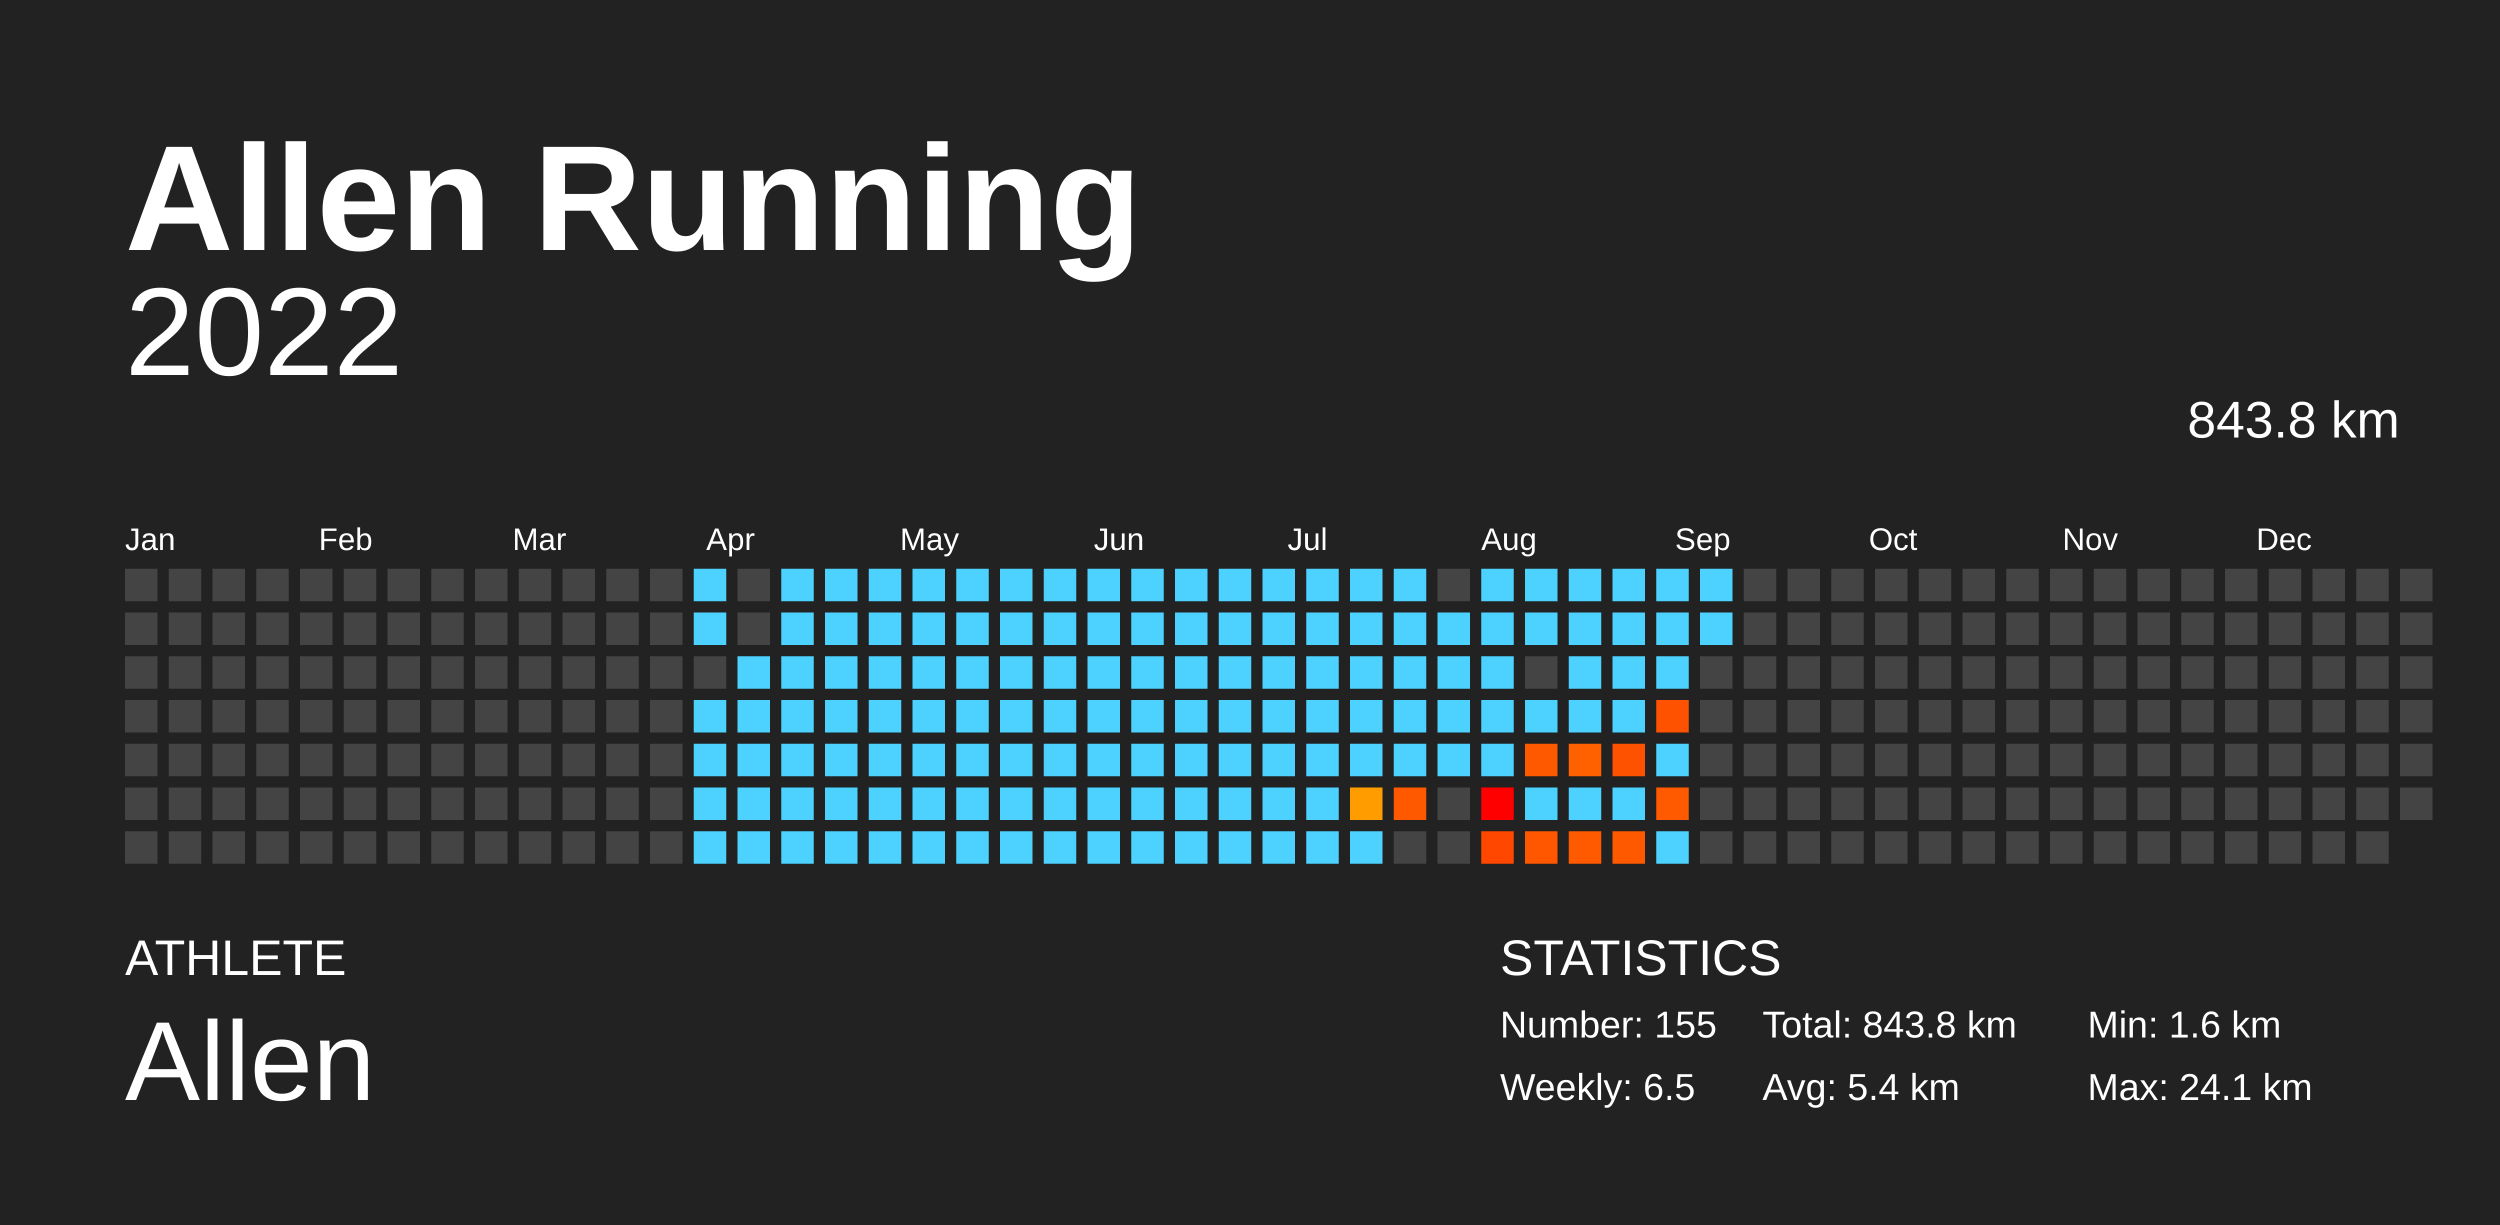
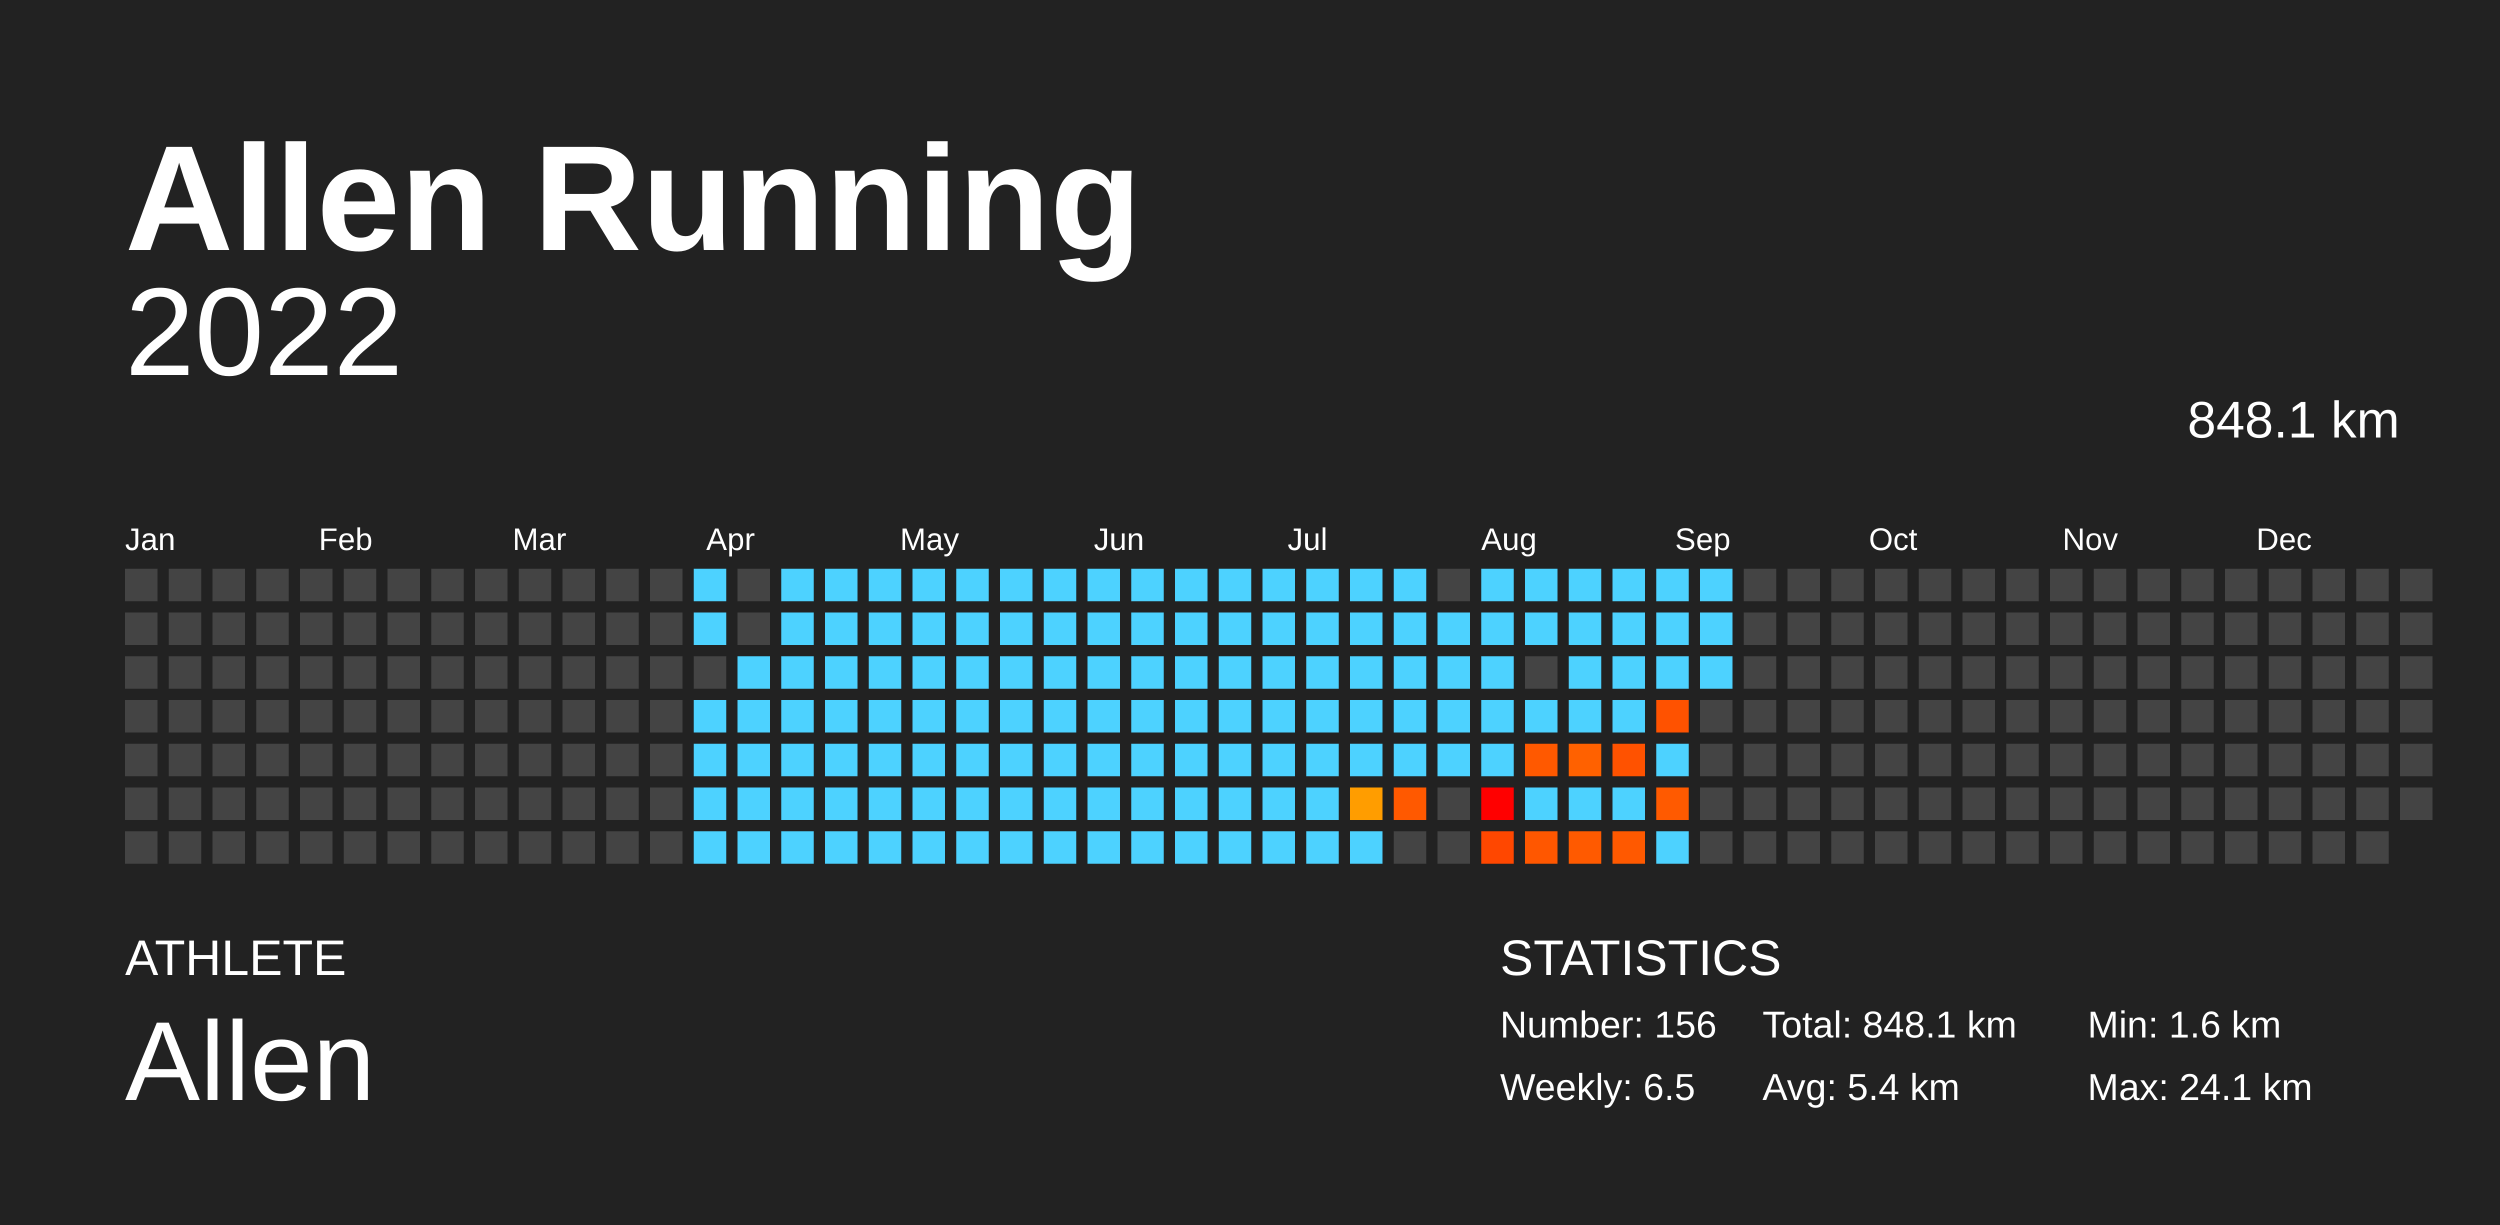
<svg xmlns="http://www.w3.org/2000/svg" baseProfile="full" height="98mm" version="1.1" viewBox="0,0,200,98" width="200mm">
  <defs />
  <rect fill="#222222" height="98" width="200" x="0" y="0" />
  <text fill="#FFFFFF" style="font-size:12px; font-family:Arial; font-weight:bold;" x="10" y="20">Allen Running</text>
  <text fill="#FFFFFF" style="font-size:4px; font-family:Arial" x="10" y="78">ATHLETE</text>
  <text fill="#FFFFFF" style="font-size:9px; font-family:Arial" x="10" y="88">Allen</text>
  <text fill="#FFFFFF" style="font-size:4px; font-family:Arial" x="120" y="78">STATISTICS</text>
-   <text fill="#FFFFFF" style="font-size:3px; font-family:Arial" x="120" y="83">Number: 155</text>
+   <text fill="#FFFFFF" style="font-size:3px; font-family:Arial" x="120" y="83">Number: 156</text>
  <text fill="#FFFFFF" style="font-size:3px; font-family:Arial" x="120" y="88">Weekly: 6.5</text>
-   <text fill="#FFFFFF" style="font-size:3px; font-family:Arial" x="141" y="83">Total: 843.8 km</text>
+   <text fill="#FFFFFF" style="font-size:3px; font-family:Arial" x="141" y="83">Total: 848.1 km</text>
  <text fill="#FFFFFF" style="font-size:3px; font-family:Arial" x="141" y="88">Avg: 5.4 km</text>
  <text fill="#FFFFFF" style="font-size:3px; font-family:Arial" x="167" y="83">Min: 1.6 km</text>
  <text fill="#FFFFFF" style="font-size:3px; font-family:Arial" x="167" y="88">Max: 24.1 km</text>
  <text alignment-baseline="hanging" fill="#FFFFFF" style="font-size:10.0px; font-family:Arial;" x="10" y="30">2022</text>
-   <text alignment-baseline="hanging" fill="#FFFFFF" style="font-size:4.125px; font-family:Arial;" x="175" y="35">843.8 km</text>
+   <text alignment-baseline="hanging" fill="#FFFFFF" style="font-size:4.125px; font-family:Arial;" x="175" y="35">848.1 km</text>
  <text fill="#FFFFFF" style="font-size:2.5px; font-family:Arial" x="10.0" y="44">Jan</text>
  <text fill="#FFFFFF" style="font-size:2.5px; font-family:Arial" x="25.5" y="44">Feb</text>
  <text fill="#FFFFFF" style="font-size:2.5px; font-family:Arial" x="41.0" y="44">Mar</text>
  <text fill="#FFFFFF" style="font-size:2.5px; font-family:Arial" x="56.5" y="44">Apr</text>
  <text fill="#FFFFFF" style="font-size:2.5px; font-family:Arial" x="72.0" y="44">May</text>
  <text fill="#FFFFFF" style="font-size:2.5px; font-family:Arial" x="87.5" y="44">Jun</text>
  <text fill="#FFFFFF" style="font-size:2.5px; font-family:Arial" x="103.0" y="44">Jul</text>
  <text fill="#FFFFFF" style="font-size:2.5px; font-family:Arial" x="118.5" y="44">Aug</text>
  <text fill="#FFFFFF" style="font-size:2.5px; font-family:Arial" x="134.0" y="44">Sep</text>
  <text fill="#FFFFFF" style="font-size:2.5px; font-family:Arial" x="149.5" y="44">Oct</text>
  <text fill="#FFFFFF" style="font-size:2.5px; font-family:Arial" x="165.0" y="44">Nov</text>
  <text fill="#FFFFFF" style="font-size:2.5px; font-family:Arial" x="180.5" y="44">Dec</text>
  <rect fill="#444444" height="2.6" width="2.6" x="10.0" y="45.5" />
  <rect fill="#444444" height="2.6" width="2.6" x="10.0" y="49.0" />
  <rect fill="#444444" height="2.6" width="2.6" x="10.0" y="52.5" />
  <rect fill="#444444" height="2.6" width="2.6" x="10.0" y="56.0" />
  <rect fill="#444444" height="2.6" width="2.6" x="10.0" y="59.5" />
  <rect fill="#444444" height="2.6" width="2.6" x="10.0" y="63.0" />
  <rect fill="#444444" height="2.6" width="2.6" x="10.0" y="66.5" />
  <rect fill="#444444" height="2.6" width="2.6" x="13.5" y="45.5" />
  <rect fill="#444444" height="2.6" width="2.6" x="13.5" y="49.0" />
  <rect fill="#444444" height="2.6" width="2.6" x="13.5" y="52.5" />
  <rect fill="#444444" height="2.6" width="2.6" x="13.5" y="56.0" />
  <rect fill="#444444" height="2.6" width="2.6" x="13.5" y="59.5" />
  <rect fill="#444444" height="2.6" width="2.6" x="13.5" y="63.0" />
  <rect fill="#444444" height="2.6" width="2.6" x="13.5" y="66.5" />
  <rect fill="#444444" height="2.6" width="2.6" x="17.0" y="45.5" />
  <rect fill="#444444" height="2.6" width="2.6" x="17.0" y="49.0" />
  <rect fill="#444444" height="2.6" width="2.6" x="17.0" y="52.5" />
  <rect fill="#444444" height="2.6" width="2.6" x="17.0" y="56.0" />
  <rect fill="#444444" height="2.6" width="2.6" x="17.0" y="59.5" />
  <rect fill="#444444" height="2.6" width="2.6" x="17.0" y="63.0" />
  <rect fill="#444444" height="2.6" width="2.6" x="17.0" y="66.5" />
  <rect fill="#444444" height="2.6" width="2.6" x="20.5" y="45.5" />
  <rect fill="#444444" height="2.6" width="2.6" x="20.5" y="49.0" />
  <rect fill="#444444" height="2.6" width="2.6" x="20.5" y="52.5" />
  <rect fill="#444444" height="2.6" width="2.6" x="20.5" y="56.0" />
  <rect fill="#444444" height="2.6" width="2.6" x="20.5" y="59.5" />
  <rect fill="#444444" height="2.6" width="2.6" x="20.5" y="63.0" />
  <rect fill="#444444" height="2.6" width="2.6" x="20.5" y="66.5" />
  <rect fill="#444444" height="2.6" width="2.6" x="24.0" y="45.5" />
  <rect fill="#444444" height="2.6" width="2.6" x="24.0" y="49.0" />
  <rect fill="#444444" height="2.6" width="2.6" x="24.0" y="52.5" />
  <rect fill="#444444" height="2.6" width="2.6" x="24.0" y="56.0" />
  <rect fill="#444444" height="2.6" width="2.6" x="24.0" y="59.5" />
  <rect fill="#444444" height="2.6" width="2.6" x="24.0" y="63.0" />
  <rect fill="#444444" height="2.6" width="2.6" x="24.0" y="66.5" />
  <rect fill="#444444" height="2.6" width="2.6" x="27.5" y="45.5" />
  <rect fill="#444444" height="2.6" width="2.6" x="27.5" y="49.0" />
  <rect fill="#444444" height="2.6" width="2.6" x="27.5" y="52.5" />
  <rect fill="#444444" height="2.6" width="2.6" x="27.5" y="56.0" />
  <rect fill="#444444" height="2.6" width="2.6" x="27.5" y="59.5" />
  <rect fill="#444444" height="2.6" width="2.6" x="27.5" y="63.0" />
  <rect fill="#444444" height="2.6" width="2.6" x="27.5" y="66.5" />
  <rect fill="#444444" height="2.6" width="2.6" x="31.0" y="45.5" />
  <rect fill="#444444" height="2.6" width="2.6" x="31.0" y="49.0" />
  <rect fill="#444444" height="2.6" width="2.6" x="31.0" y="52.5" />
  <rect fill="#444444" height="2.6" width="2.6" x="31.0" y="56.0" />
  <rect fill="#444444" height="2.6" width="2.6" x="31.0" y="59.5" />
  <rect fill="#444444" height="2.6" width="2.6" x="31.0" y="63.0" />
  <rect fill="#444444" height="2.6" width="2.6" x="31.0" y="66.5" />
  <rect fill="#444444" height="2.6" width="2.6" x="34.5" y="45.5" />
  <rect fill="#444444" height="2.6" width="2.6" x="34.5" y="49.0" />
  <rect fill="#444444" height="2.6" width="2.6" x="34.5" y="52.5" />
  <rect fill="#444444" height="2.6" width="2.6" x="34.5" y="56.0" />
  <rect fill="#444444" height="2.6" width="2.6" x="34.5" y="59.5" />
  <rect fill="#444444" height="2.6" width="2.6" x="34.5" y="63.0" />
  <rect fill="#444444" height="2.6" width="2.6" x="34.5" y="66.5" />
  <rect fill="#444444" height="2.6" width="2.6" x="38.0" y="45.5" />
  <rect fill="#444444" height="2.6" width="2.6" x="38.0" y="49.0" />
  <rect fill="#444444" height="2.6" width="2.6" x="38.0" y="52.5" />
  <rect fill="#444444" height="2.6" width="2.6" x="38.0" y="56.0" />
  <rect fill="#444444" height="2.6" width="2.6" x="38.0" y="59.5" />
  <rect fill="#444444" height="2.6" width="2.6" x="38.0" y="63.0" />
  <rect fill="#444444" height="2.6" width="2.6" x="38.0" y="66.5" />
  <rect fill="#444444" height="2.6" width="2.6" x="41.5" y="45.5" />
  <rect fill="#444444" height="2.6" width="2.6" x="41.5" y="49.0" />
  <rect fill="#444444" height="2.6" width="2.6" x="41.5" y="52.5" />
  <rect fill="#444444" height="2.6" width="2.6" x="41.5" y="56.0" />
  <rect fill="#444444" height="2.6" width="2.6" x="41.5" y="59.5" />
  <rect fill="#444444" height="2.6" width="2.6" x="41.5" y="63.0" />
  <rect fill="#444444" height="2.6" width="2.6" x="41.5" y="66.5" />
  <rect fill="#444444" height="2.6" width="2.6" x="45.0" y="45.5" />
  <rect fill="#444444" height="2.6" width="2.6" x="45.0" y="49.0" />
  <rect fill="#444444" height="2.6" width="2.6" x="45.0" y="52.5" />
  <rect fill="#444444" height="2.6" width="2.6" x="45.0" y="56.0" />
  <rect fill="#444444" height="2.6" width="2.6" x="45.0" y="59.5" />
  <rect fill="#444444" height="2.6" width="2.6" x="45.0" y="63.0" />
  <rect fill="#444444" height="2.6" width="2.6" x="45.0" y="66.5" />
  <rect fill="#444444" height="2.6" width="2.6" x="48.5" y="45.5" />
  <rect fill="#444444" height="2.6" width="2.6" x="48.5" y="49.0" />
  <rect fill="#444444" height="2.6" width="2.6" x="48.5" y="52.5" />
  <rect fill="#444444" height="2.6" width="2.6" x="48.5" y="56.0" />
  <rect fill="#444444" height="2.6" width="2.6" x="48.5" y="59.5" />
  <rect fill="#444444" height="2.6" width="2.6" x="48.5" y="63.0" />
  <rect fill="#444444" height="2.6" width="2.6" x="48.5" y="66.5" />
  <rect fill="#444444" height="2.6" width="2.6" x="52.0" y="45.5" />
  <rect fill="#444444" height="2.6" width="2.6" x="52.0" y="49.0" />
  <rect fill="#444444" height="2.6" width="2.6" x="52.0" y="52.5" />
  <rect fill="#444444" height="2.6" width="2.6" x="52.0" y="56.0" />
  <rect fill="#444444" height="2.6" width="2.6" x="52.0" y="59.5" />
  <rect fill="#444444" height="2.6" width="2.6" x="52.0" y="63.0" />
  <rect fill="#444444" height="2.6" width="2.6" x="52.0" y="66.5" />
  <rect fill="#4dd2ff" height="2.6" width="2.6" x="55.5" y="45.5" />
  <rect fill="#4dd2ff" height="2.6" width="2.6" x="55.5" y="49.0" />
  <rect fill="#444444" height="2.6" width="2.6" x="55.5" y="52.5" />
  <rect fill="#4dd2ff" height="2.6" width="2.6" x="55.5" y="56.0" />
  <rect fill="#4dd2ff" height="2.6" width="2.6" x="55.5" y="59.5" />
  <rect fill="#4dd2ff" height="2.6" width="2.6" x="55.5" y="63.0" />
  <rect fill="#4dd2ff" height="2.6" width="2.6" x="55.5" y="66.5" />
  <rect fill="#444444" height="2.6" width="2.6" x="59.0" y="45.5" />
  <rect fill="#444444" height="2.6" width="2.6" x="59.0" y="49.0" />
  <rect fill="#4dd2ff" height="2.6" width="2.6" x="59.0" y="52.5" />
  <rect fill="#4dd2ff" height="2.6" width="2.6" x="59.0" y="56.0" />
  <rect fill="#4dd2ff" height="2.6" width="2.6" x="59.0" y="59.5" />
  <rect fill="#4dd2ff" height="2.6" width="2.6" x="59.0" y="63.0" />
  <rect fill="#4dd2ff" height="2.6" width="2.6" x="59.0" y="66.5" />
  <rect fill="#4dd2ff" height="2.6" width="2.6" x="62.5" y="45.5" />
  <rect fill="#4dd2ff" height="2.6" width="2.6" x="62.5" y="49.0" />
  <rect fill="#4dd2ff" height="2.6" width="2.6" x="62.5" y="52.5" />
  <rect fill="#4dd2ff" height="2.6" width="2.6" x="62.5" y="56.0" />
  <rect fill="#4dd2ff" height="2.6" width="2.6" x="62.5" y="59.5" />
  <rect fill="#4dd2ff" height="2.6" width="2.6" x="62.5" y="63.0" />
  <rect fill="#4dd2ff" height="2.6" width="2.6" x="62.5" y="66.5" />
  <rect fill="#4dd2ff" height="2.6" width="2.6" x="66.0" y="45.5" />
  <rect fill="#4dd2ff" height="2.6" width="2.6" x="66.0" y="49.0" />
  <rect fill="#4dd2ff" height="2.6" width="2.6" x="66.0" y="52.5" />
  <rect fill="#4dd2ff" height="2.6" width="2.6" x="66.0" y="56.0" />
  <rect fill="#4dd2ff" height="2.6" width="2.6" x="66.0" y="59.5" />
  <rect fill="#4dd2ff" height="2.6" width="2.6" x="66.0" y="63.0" />
  <rect fill="#4dd2ff" height="2.6" width="2.6" x="66.0" y="66.5" />
  <rect fill="#4dd2ff" height="2.6" width="2.6" x="69.5" y="45.5" />
  <rect fill="#4dd2ff" height="2.6" width="2.6" x="69.5" y="49.0" />
  <rect fill="#4dd2ff" height="2.6" width="2.6" x="69.5" y="52.5" />
  <rect fill="#4dd2ff" height="2.6" width="2.6" x="69.5" y="56.0" />
  <rect fill="#4dd2ff" height="2.6" width="2.6" x="69.5" y="59.5" />
  <rect fill="#4dd2ff" height="2.6" width="2.6" x="69.5" y="63.0" />
  <rect fill="#4dd2ff" height="2.6" width="2.6" x="69.5" y="66.5" />
  <rect fill="#4dd2ff" height="2.6" width="2.6" x="73.0" y="45.5" />
  <rect fill="#4dd2ff" height="2.6" width="2.6" x="73.0" y="49.0" />
  <rect fill="#4dd2ff" height="2.6" width="2.6" x="73.0" y="52.5" />
  <rect fill="#4dd2ff" height="2.6" width="2.6" x="73.0" y="56.0" />
  <rect fill="#4dd2ff" height="2.6" width="2.6" x="73.0" y="59.5" />
  <rect fill="#4dd2ff" height="2.6" width="2.6" x="73.0" y="63.0" />
  <rect fill="#4dd2ff" height="2.6" width="2.6" x="73.0" y="66.5" />
  <rect fill="#4dd2ff" height="2.6" width="2.6" x="76.5" y="45.5" />
  <rect fill="#4dd2ff" height="2.6" width="2.6" x="76.5" y="49.0" />
  <rect fill="#4dd2ff" height="2.6" width="2.6" x="76.5" y="52.5" />
  <rect fill="#4dd2ff" height="2.6" width="2.6" x="76.5" y="56.0" />
  <rect fill="#4dd2ff" height="2.6" width="2.6" x="76.5" y="59.5" />
  <rect fill="#4dd2ff" height="2.6" width="2.6" x="76.5" y="63.0" />
  <rect fill="#4dd2ff" height="2.6" width="2.6" x="76.5" y="66.5" />
  <rect fill="#4dd2ff" height="2.6" width="2.6" x="80.0" y="45.5" />
  <rect fill="#4dd2ff" height="2.6" width="2.6" x="80.0" y="49.0" />
  <rect fill="#4dd2ff" height="2.6" width="2.6" x="80.0" y="52.5" />
  <rect fill="#4dd2ff" height="2.6" width="2.6" x="80.0" y="56.0" />
  <rect fill="#4dd2ff" height="2.6" width="2.6" x="80.0" y="59.5" />
  <rect fill="#4dd2ff" height="2.6" width="2.6" x="80.0" y="63.0" />
  <rect fill="#4dd2ff" height="2.6" width="2.6" x="80.0" y="66.5" />
  <rect fill="#4dd2ff" height="2.6" width="2.6" x="83.5" y="45.5" />
  <rect fill="#4dd2ff" height="2.6" width="2.6" x="83.5" y="49.0" />
  <rect fill="#4dd2ff" height="2.6" width="2.6" x="83.5" y="52.5" />
  <rect fill="#4dd2ff" height="2.6" width="2.6" x="83.5" y="56.0" />
  <rect fill="#4dd2ff" height="2.6" width="2.6" x="83.5" y="59.5" />
  <rect fill="#4dd2ff" height="2.6" width="2.6" x="83.5" y="63.0" />
  <rect fill="#4dd2ff" height="2.6" width="2.6" x="83.5" y="66.5" />
  <rect fill="#4dd2ff" height="2.6" width="2.6" x="87.0" y="45.5" />
  <rect fill="#4dd2ff" height="2.6" width="2.6" x="87.0" y="49.0" />
  <rect fill="#4dd2ff" height="2.6" width="2.6" x="87.0" y="52.5" />
  <rect fill="#4dd2ff" height="2.6" width="2.6" x="87.0" y="56.0" />
  <rect fill="#4dd2ff" height="2.6" width="2.6" x="87.0" y="59.5" />
  <rect fill="#4dd2ff" height="2.6" width="2.6" x="87.0" y="63.0" />
  <rect fill="#4dd2ff" height="2.6" width="2.6" x="87.0" y="66.5" />
  <rect fill="#4dd2ff" height="2.6" width="2.6" x="90.5" y="45.5" />
  <rect fill="#4dd2ff" height="2.6" width="2.6" x="90.5" y="49.0" />
  <rect fill="#4dd2ff" height="2.6" width="2.6" x="90.5" y="52.5" />
  <rect fill="#4dd2ff" height="2.6" width="2.6" x="90.5" y="56.0" />
  <rect fill="#4dd2ff" height="2.6" width="2.6" x="90.5" y="59.5" />
  <rect fill="#4dd2ff" height="2.6" width="2.6" x="90.5" y="63.0" />
  <rect fill="#4dd2ff" height="2.6" width="2.6" x="90.5" y="66.5" />
  <rect fill="#4dd2ff" height="2.6" width="2.6" x="94.0" y="45.5" />
  <rect fill="#4dd2ff" height="2.6" width="2.6" x="94.0" y="49.0" />
  <rect fill="#4dd2ff" height="2.6" width="2.6" x="94.0" y="52.5" />
  <rect fill="#4dd2ff" height="2.6" width="2.6" x="94.0" y="56.0" />
  <rect fill="#4dd2ff" height="2.6" width="2.6" x="94.0" y="59.5" />
  <rect fill="#4dd2ff" height="2.6" width="2.6" x="94.0" y="63.0" />
  <rect fill="#4dd2ff" height="2.6" width="2.6" x="94.0" y="66.5" />
  <rect fill="#4dd2ff" height="2.6" width="2.6" x="97.5" y="45.5" />
  <rect fill="#4dd2ff" height="2.6" width="2.6" x="97.5" y="49.0" />
  <rect fill="#4dd2ff" height="2.6" width="2.6" x="97.5" y="52.5" />
  <rect fill="#4dd2ff" height="2.6" width="2.6" x="97.5" y="56.0" />
  <rect fill="#4dd2ff" height="2.6" width="2.6" x="97.5" y="59.5" />
  <rect fill="#4dd2ff" height="2.6" width="2.6" x="97.5" y="63.0" />
  <rect fill="#4dd2ff" height="2.6" width="2.6" x="97.5" y="66.5" />
  <rect fill="#4dd2ff" height="2.6" width="2.6" x="101.0" y="45.5" />
  <rect fill="#4dd2ff" height="2.6" width="2.6" x="101.0" y="49.0" />
  <rect fill="#4dd2ff" height="2.6" width="2.6" x="101.0" y="52.5" />
  <rect fill="#4dd2ff" height="2.6" width="2.6" x="101.0" y="56.0" />
  <rect fill="#4dd2ff" height="2.6" width="2.6" x="101.0" y="59.5" />
  <rect fill="#4dd2ff" height="2.6" width="2.6" x="101.0" y="63.0" />
  <rect fill="#4dd2ff" height="2.6" width="2.6" x="101.0" y="66.5" />
  <rect fill="#4dd2ff" height="2.6" width="2.6" x="104.5" y="45.5" />
  <rect fill="#4dd2ff" height="2.6" width="2.6" x="104.5" y="49.0" />
  <rect fill="#4dd2ff" height="2.6" width="2.6" x="104.5" y="52.5" />
  <rect fill="#4dd2ff" height="2.6" width="2.6" x="104.5" y="56.0" />
  <rect fill="#4dd2ff" height="2.6" width="2.6" x="104.5" y="59.5" />
  <rect fill="#4dd2ff" height="2.6" width="2.6" x="104.5" y="63.0" />
  <rect fill="#4dd2ff" height="2.6" width="2.6" x="104.5" y="66.5" />
  <rect fill="#4dd2ff" height="2.6" width="2.6" x="108.0" y="45.5" />
  <rect fill="#4dd2ff" height="2.6" width="2.6" x="108.0" y="49.0" />
  <rect fill="#4dd2ff" height="2.6" width="2.6" x="108.0" y="52.5" />
  <rect fill="#4dd2ff" height="2.6" width="2.6" x="108.0" y="56.0" />
  <rect fill="#4dd2ff" height="2.6" width="2.6" x="108.0" y="59.5" />
  <rect fill="#ff9d00" height="2.6" width="2.6" x="108.0" y="63.0" />
  <rect fill="#4dd2ff" height="2.6" width="2.6" x="108.0" y="66.5" />
  <rect fill="#4dd2ff" height="2.6" width="2.6" x="111.5" y="45.5" />
  <rect fill="#4dd2ff" height="2.6" width="2.6" x="111.5" y="49.0" />
  <rect fill="#4dd2ff" height="2.6" width="2.6" x="111.5" y="52.5" />
  <rect fill="#4dd2ff" height="2.6" width="2.6" x="111.5" y="56.0" />
  <rect fill="#4dd2ff" height="2.6" width="2.6" x="111.5" y="59.5" />
  <rect fill="#ff5900" height="2.6" width="2.6" x="111.5" y="63.0" />
  <rect fill="#444444" height="2.6" width="2.6" x="111.5" y="66.5" />
  <rect fill="#444444" height="2.6" width="2.6" x="115.0" y="45.5" />
  <rect fill="#4dd2ff" height="2.6" width="2.6" x="115.0" y="49.0" />
  <rect fill="#4dd2ff" height="2.6" width="2.6" x="115.0" y="52.5" />
  <rect fill="#4dd2ff" height="2.6" width="2.6" x="115.0" y="56.0" />
  <rect fill="#4dd2ff" height="2.6" width="2.6" x="115.0" y="59.5" />
  <rect fill="#444444" height="2.6" width="2.6" x="115.0" y="63.0" />
  <rect fill="#444444" height="2.6" width="2.6" x="115.0" y="66.5" />
  <rect fill="#4dd2ff" height="2.6" width="2.6" x="118.5" y="45.5" />
  <rect fill="#4dd2ff" height="2.6" width="2.6" x="118.5" y="49.0" />
  <rect fill="#4dd2ff" height="2.6" width="2.6" x="118.5" y="52.5" />
  <rect fill="#4dd2ff" height="2.6" width="2.6" x="118.5" y="56.0" />
  <rect fill="#4dd2ff" height="2.6" width="2.6" x="118.5" y="59.5" />
  <rect fill="red" height="2.6" width="2.6" x="118.5" y="63.0" />
  <rect fill="#ff4700" height="2.6" width="2.6" x="118.5" y="66.5" />
  <rect fill="#4dd2ff" height="2.6" width="2.6" x="122.0" y="45.5" />
  <rect fill="#4dd2ff" height="2.6" width="2.6" x="122.0" y="49.0" />
  <rect fill="#444444" height="2.6" width="2.6" x="122.0" y="52.5" />
  <rect fill="#4dd2ff" height="2.6" width="2.6" x="122.0" y="56.0" />
  <rect fill="#ff5900" height="2.6" width="2.6" x="122.0" y="59.5" />
  <rect fill="#4dd2ff" height="2.6" width="2.6" x="122.0" y="63.0" />
  <rect fill="#ff5700" height="2.6" width="2.6" x="122.0" y="66.5" />
  <rect fill="#4dd2ff" height="2.6" width="2.6" x="125.5" y="45.5" />
  <rect fill="#4dd2ff" height="2.6" width="2.6" x="125.5" y="49.0" />
  <rect fill="#4dd2ff" height="2.6" width="2.6" x="125.5" y="52.5" />
  <rect fill="#4dd2ff" height="2.6" width="2.6" x="125.5" y="56.0" />
  <rect fill="#ff6100" height="2.6" width="2.6" x="125.5" y="59.5" />
  <rect fill="#4dd2ff" height="2.6" width="2.6" x="125.5" y="63.0" />
  <rect fill="#ff5a00" height="2.6" width="2.6" x="125.5" y="66.5" />
  <rect fill="#4dd2ff" height="2.6" width="2.6" x="129.0" y="45.5" />
  <rect fill="#4dd2ff" height="2.6" width="2.6" x="129.0" y="49.0" />
  <rect fill="#4dd2ff" height="2.6" width="2.6" x="129.0" y="52.5" />
  <rect fill="#4dd2ff" height="2.6" width="2.6" x="129.0" y="56.0" />
  <rect fill="#ff5200" height="2.6" width="2.6" x="129.0" y="59.5" />
  <rect fill="#4dd2ff" height="2.6" width="2.6" x="129.0" y="63.0" />
  <rect fill="#ff5900" height="2.6" width="2.6" x="129.0" y="66.5" />
  <rect fill="#4dd2ff" height="2.6" width="2.6" x="132.5" y="45.5" />
  <rect fill="#4dd2ff" height="2.6" width="2.6" x="132.5" y="49.0" />
  <rect fill="#4dd2ff" height="2.6" width="2.6" x="132.5" y="52.5" />
  <rect fill="#ff5200" height="2.6" width="2.6" x="132.5" y="56.0" />
  <rect fill="#4dd2ff" height="2.6" width="2.6" x="132.5" y="59.5" />
  <rect fill="#ff5a00" height="2.6" width="2.6" x="132.5" y="63.0" />
  <rect fill="#4dd2ff" height="2.6" width="2.6" x="132.5" y="66.5" />
  <rect fill="#4dd2ff" height="2.6" width="2.6" x="136.0" y="45.5" />
  <rect fill="#4dd2ff" height="2.6" width="2.6" x="136.0" y="49.0" />
-   <rect fill="#444444" height="2.6" width="2.6" x="136.0" y="52.5" />
+   <rect fill="#4dd2ff" height="2.6" width="2.6" x="136.0" y="52.5" />
  <rect fill="#444444" height="2.6" width="2.6" x="136.0" y="56.0" />
  <rect fill="#444444" height="2.6" width="2.6" x="136.0" y="59.5" />
  <rect fill="#444444" height="2.6" width="2.6" x="136.0" y="63.0" />
  <rect fill="#444444" height="2.6" width="2.6" x="136.0" y="66.5" />
  <rect fill="#444444" height="2.6" width="2.6" x="139.5" y="45.5" />
  <rect fill="#444444" height="2.6" width="2.6" x="139.5" y="49.0" />
  <rect fill="#444444" height="2.6" width="2.6" x="139.5" y="52.5" />
  <rect fill="#444444" height="2.6" width="2.6" x="139.5" y="56.0" />
  <rect fill="#444444" height="2.6" width="2.6" x="139.5" y="59.5" />
  <rect fill="#444444" height="2.6" width="2.6" x="139.5" y="63.0" />
  <rect fill="#444444" height="2.6" width="2.6" x="139.5" y="66.5" />
  <rect fill="#444444" height="2.6" width="2.6" x="143.0" y="45.5" />
  <rect fill="#444444" height="2.6" width="2.6" x="143.0" y="49.0" />
  <rect fill="#444444" height="2.6" width="2.6" x="143.0" y="52.5" />
  <rect fill="#444444" height="2.6" width="2.6" x="143.0" y="56.0" />
  <rect fill="#444444" height="2.6" width="2.6" x="143.0" y="59.5" />
  <rect fill="#444444" height="2.6" width="2.6" x="143.0" y="63.0" />
  <rect fill="#444444" height="2.6" width="2.6" x="143.0" y="66.5" />
  <rect fill="#444444" height="2.6" width="2.6" x="146.5" y="45.5" />
  <rect fill="#444444" height="2.6" width="2.6" x="146.5" y="49.0" />
  <rect fill="#444444" height="2.6" width="2.6" x="146.5" y="52.5" />
  <rect fill="#444444" height="2.6" width="2.6" x="146.5" y="56.0" />
  <rect fill="#444444" height="2.6" width="2.6" x="146.5" y="59.5" />
  <rect fill="#444444" height="2.6" width="2.6" x="146.5" y="63.0" />
  <rect fill="#444444" height="2.6" width="2.6" x="146.5" y="66.5" />
  <rect fill="#444444" height="2.6" width="2.6" x="150.0" y="45.5" />
  <rect fill="#444444" height="2.6" width="2.6" x="150.0" y="49.0" />
  <rect fill="#444444" height="2.6" width="2.6" x="150.0" y="52.5" />
  <rect fill="#444444" height="2.6" width="2.6" x="150.0" y="56.0" />
  <rect fill="#444444" height="2.6" width="2.6" x="150.0" y="59.5" />
  <rect fill="#444444" height="2.6" width="2.6" x="150.0" y="63.0" />
  <rect fill="#444444" height="2.6" width="2.6" x="150.0" y="66.5" />
  <rect fill="#444444" height="2.6" width="2.6" x="153.5" y="45.5" />
  <rect fill="#444444" height="2.6" width="2.6" x="153.5" y="49.0" />
  <rect fill="#444444" height="2.6" width="2.6" x="153.5" y="52.5" />
  <rect fill="#444444" height="2.6" width="2.6" x="153.5" y="56.0" />
  <rect fill="#444444" height="2.6" width="2.6" x="153.5" y="59.5" />
  <rect fill="#444444" height="2.6" width="2.6" x="153.5" y="63.0" />
  <rect fill="#444444" height="2.6" width="2.6" x="153.5" y="66.5" />
  <rect fill="#444444" height="2.6" width="2.6" x="157.0" y="45.5" />
  <rect fill="#444444" height="2.6" width="2.6" x="157.0" y="49.0" />
  <rect fill="#444444" height="2.6" width="2.6" x="157.0" y="52.5" />
  <rect fill="#444444" height="2.6" width="2.6" x="157.0" y="56.0" />
  <rect fill="#444444" height="2.6" width="2.6" x="157.0" y="59.5" />
  <rect fill="#444444" height="2.6" width="2.6" x="157.0" y="63.0" />
  <rect fill="#444444" height="2.6" width="2.6" x="157.0" y="66.5" />
  <rect fill="#444444" height="2.6" width="2.6" x="160.5" y="45.5" />
  <rect fill="#444444" height="2.6" width="2.6" x="160.5" y="49.0" />
  <rect fill="#444444" height="2.6" width="2.6" x="160.5" y="52.5" />
  <rect fill="#444444" height="2.6" width="2.6" x="160.5" y="56.0" />
  <rect fill="#444444" height="2.6" width="2.6" x="160.5" y="59.5" />
  <rect fill="#444444" height="2.6" width="2.6" x="160.5" y="63.0" />
  <rect fill="#444444" height="2.6" width="2.6" x="160.5" y="66.5" />
  <rect fill="#444444" height="2.6" width="2.6" x="164.0" y="45.5" />
  <rect fill="#444444" height="2.6" width="2.6" x="164.0" y="49.0" />
  <rect fill="#444444" height="2.6" width="2.6" x="164.0" y="52.5" />
  <rect fill="#444444" height="2.6" width="2.6" x="164.0" y="56.0" />
  <rect fill="#444444" height="2.6" width="2.6" x="164.0" y="59.5" />
  <rect fill="#444444" height="2.6" width="2.6" x="164.0" y="63.0" />
  <rect fill="#444444" height="2.6" width="2.6" x="164.0" y="66.5" />
  <rect fill="#444444" height="2.6" width="2.6" x="167.5" y="45.5" />
  <rect fill="#444444" height="2.6" width="2.6" x="167.5" y="49.0" />
  <rect fill="#444444" height="2.6" width="2.6" x="167.5" y="52.5" />
  <rect fill="#444444" height="2.6" width="2.6" x="167.5" y="56.0" />
  <rect fill="#444444" height="2.6" width="2.6" x="167.5" y="59.5" />
  <rect fill="#444444" height="2.6" width="2.6" x="167.5" y="63.0" />
  <rect fill="#444444" height="2.6" width="2.6" x="167.5" y="66.5" />
  <rect fill="#444444" height="2.6" width="2.6" x="171.0" y="45.5" />
  <rect fill="#444444" height="2.6" width="2.6" x="171.0" y="49.0" />
  <rect fill="#444444" height="2.6" width="2.6" x="171.0" y="52.5" />
  <rect fill="#444444" height="2.6" width="2.6" x="171.0" y="56.0" />
  <rect fill="#444444" height="2.6" width="2.6" x="171.0" y="59.5" />
  <rect fill="#444444" height="2.6" width="2.6" x="171.0" y="63.0" />
  <rect fill="#444444" height="2.6" width="2.6" x="171.0" y="66.5" />
  <rect fill="#444444" height="2.6" width="2.6" x="174.5" y="45.5" />
  <rect fill="#444444" height="2.6" width="2.6" x="174.5" y="49.0" />
  <rect fill="#444444" height="2.6" width="2.6" x="174.5" y="52.5" />
  <rect fill="#444444" height="2.6" width="2.6" x="174.5" y="56.0" />
  <rect fill="#444444" height="2.6" width="2.6" x="174.5" y="59.5" />
  <rect fill="#444444" height="2.6" width="2.6" x="174.5" y="63.0" />
  <rect fill="#444444" height="2.6" width="2.6" x="174.5" y="66.5" />
  <rect fill="#444444" height="2.6" width="2.6" x="178.0" y="45.5" />
  <rect fill="#444444" height="2.6" width="2.6" x="178.0" y="49.0" />
  <rect fill="#444444" height="2.6" width="2.6" x="178.0" y="52.5" />
  <rect fill="#444444" height="2.6" width="2.6" x="178.0" y="56.0" />
  <rect fill="#444444" height="2.6" width="2.6" x="178.0" y="59.5" />
  <rect fill="#444444" height="2.6" width="2.6" x="178.0" y="63.0" />
  <rect fill="#444444" height="2.6" width="2.6" x="178.0" y="66.5" />
  <rect fill="#444444" height="2.6" width="2.6" x="181.5" y="45.5" />
  <rect fill="#444444" height="2.6" width="2.6" x="181.5" y="49.0" />
  <rect fill="#444444" height="2.6" width="2.6" x="181.5" y="52.5" />
  <rect fill="#444444" height="2.6" width="2.6" x="181.5" y="56.0" />
  <rect fill="#444444" height="2.6" width="2.6" x="181.5" y="59.5" />
  <rect fill="#444444" height="2.6" width="2.6" x="181.5" y="63.0" />
  <rect fill="#444444" height="2.6" width="2.6" x="181.5" y="66.5" />
  <rect fill="#444444" height="2.6" width="2.6" x="185.0" y="45.5" />
  <rect fill="#444444" height="2.6" width="2.6" x="185.0" y="49.0" />
  <rect fill="#444444" height="2.6" width="2.6" x="185.0" y="52.5" />
  <rect fill="#444444" height="2.6" width="2.6" x="185.0" y="56.0" />
  <rect fill="#444444" height="2.6" width="2.6" x="185.0" y="59.5" />
  <rect fill="#444444" height="2.6" width="2.6" x="185.0" y="63.0" />
  <rect fill="#444444" height="2.6" width="2.6" x="185.0" y="66.5" />
  <rect fill="#444444" height="2.6" width="2.6" x="188.5" y="45.5" />
  <rect fill="#444444" height="2.6" width="2.6" x="188.5" y="49.0" />
  <rect fill="#444444" height="2.6" width="2.6" x="188.5" y="52.5" />
  <rect fill="#444444" height="2.6" width="2.6" x="188.5" y="56.0" />
  <rect fill="#444444" height="2.6" width="2.6" x="188.5" y="59.5" />
  <rect fill="#444444" height="2.6" width="2.6" x="188.5" y="63.0" />
  <rect fill="#444444" height="2.6" width="2.6" x="188.5" y="66.5" />
  <rect fill="#444444" height="2.6" width="2.6" x="192.0" y="45.5" />
  <rect fill="#444444" height="2.6" width="2.6" x="192.0" y="49.0" />
  <rect fill="#444444" height="2.6" width="2.6" x="192.0" y="52.5" />
  <rect fill="#444444" height="2.6" width="2.6" x="192.0" y="56.0" />
  <rect fill="#444444" height="2.6" width="2.6" x="192.0" y="59.5" />
  <rect fill="#444444" height="2.6" width="2.6" x="192.0" y="63.0" />
</svg>
